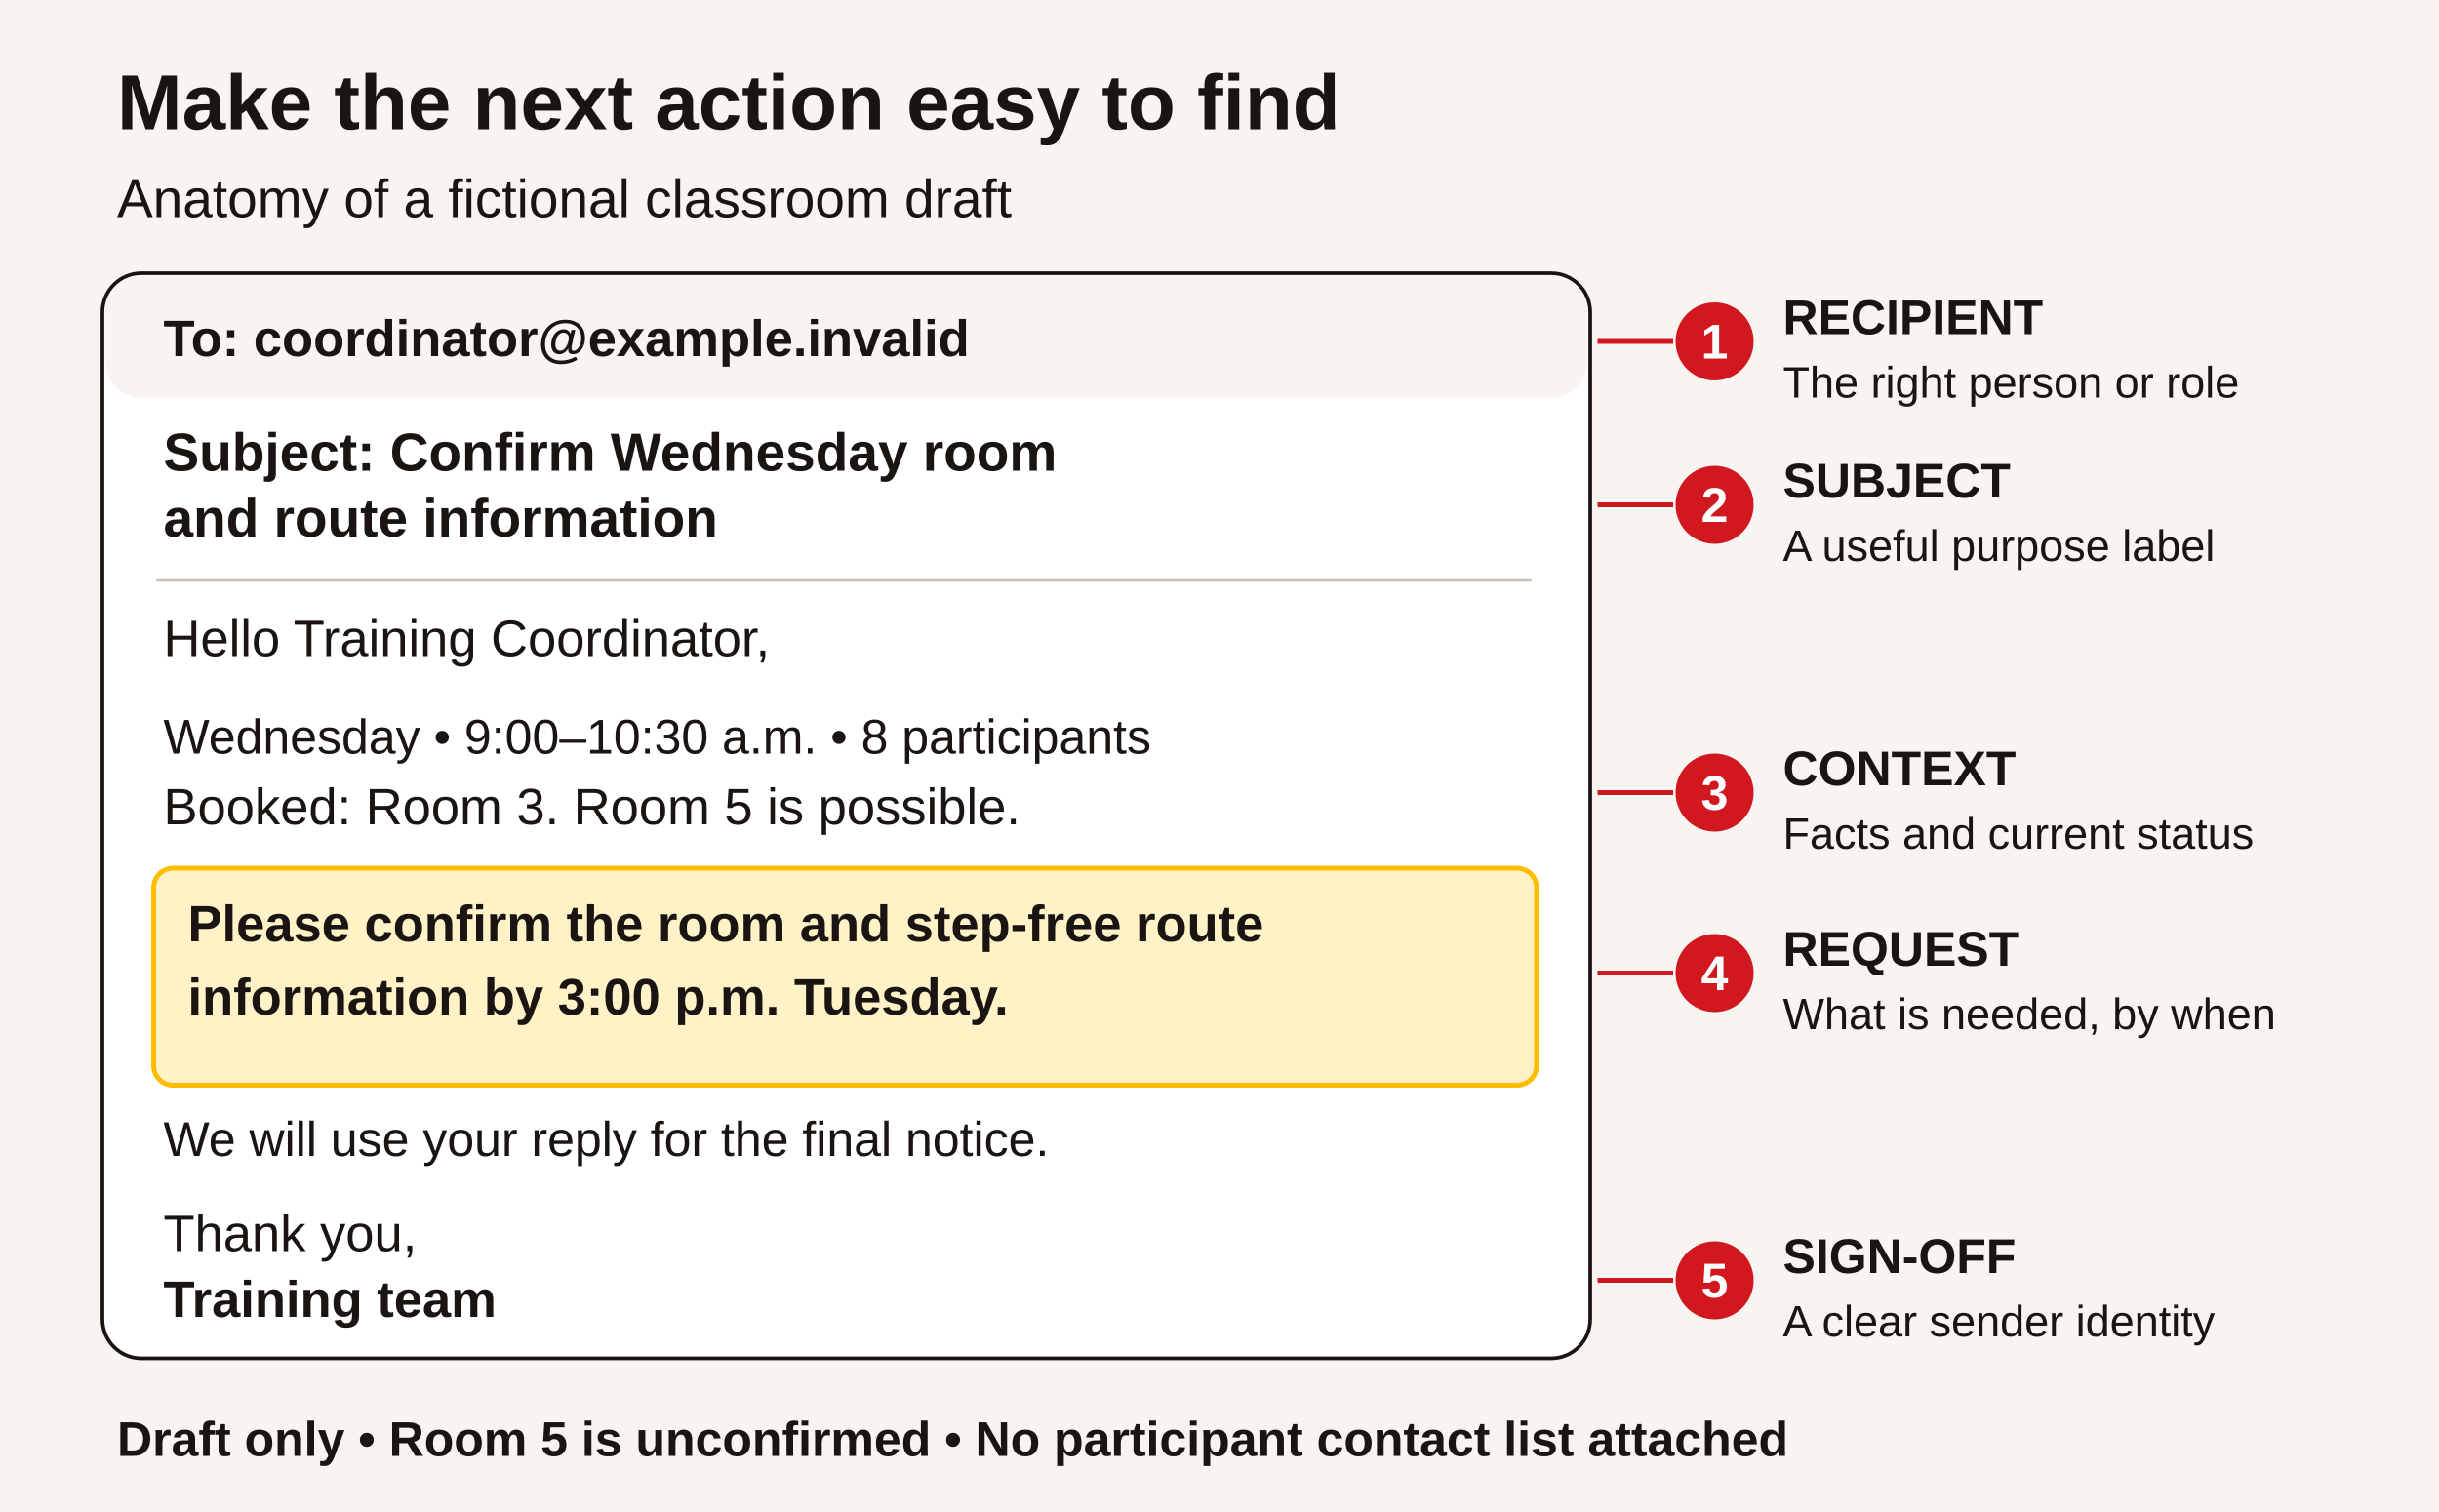
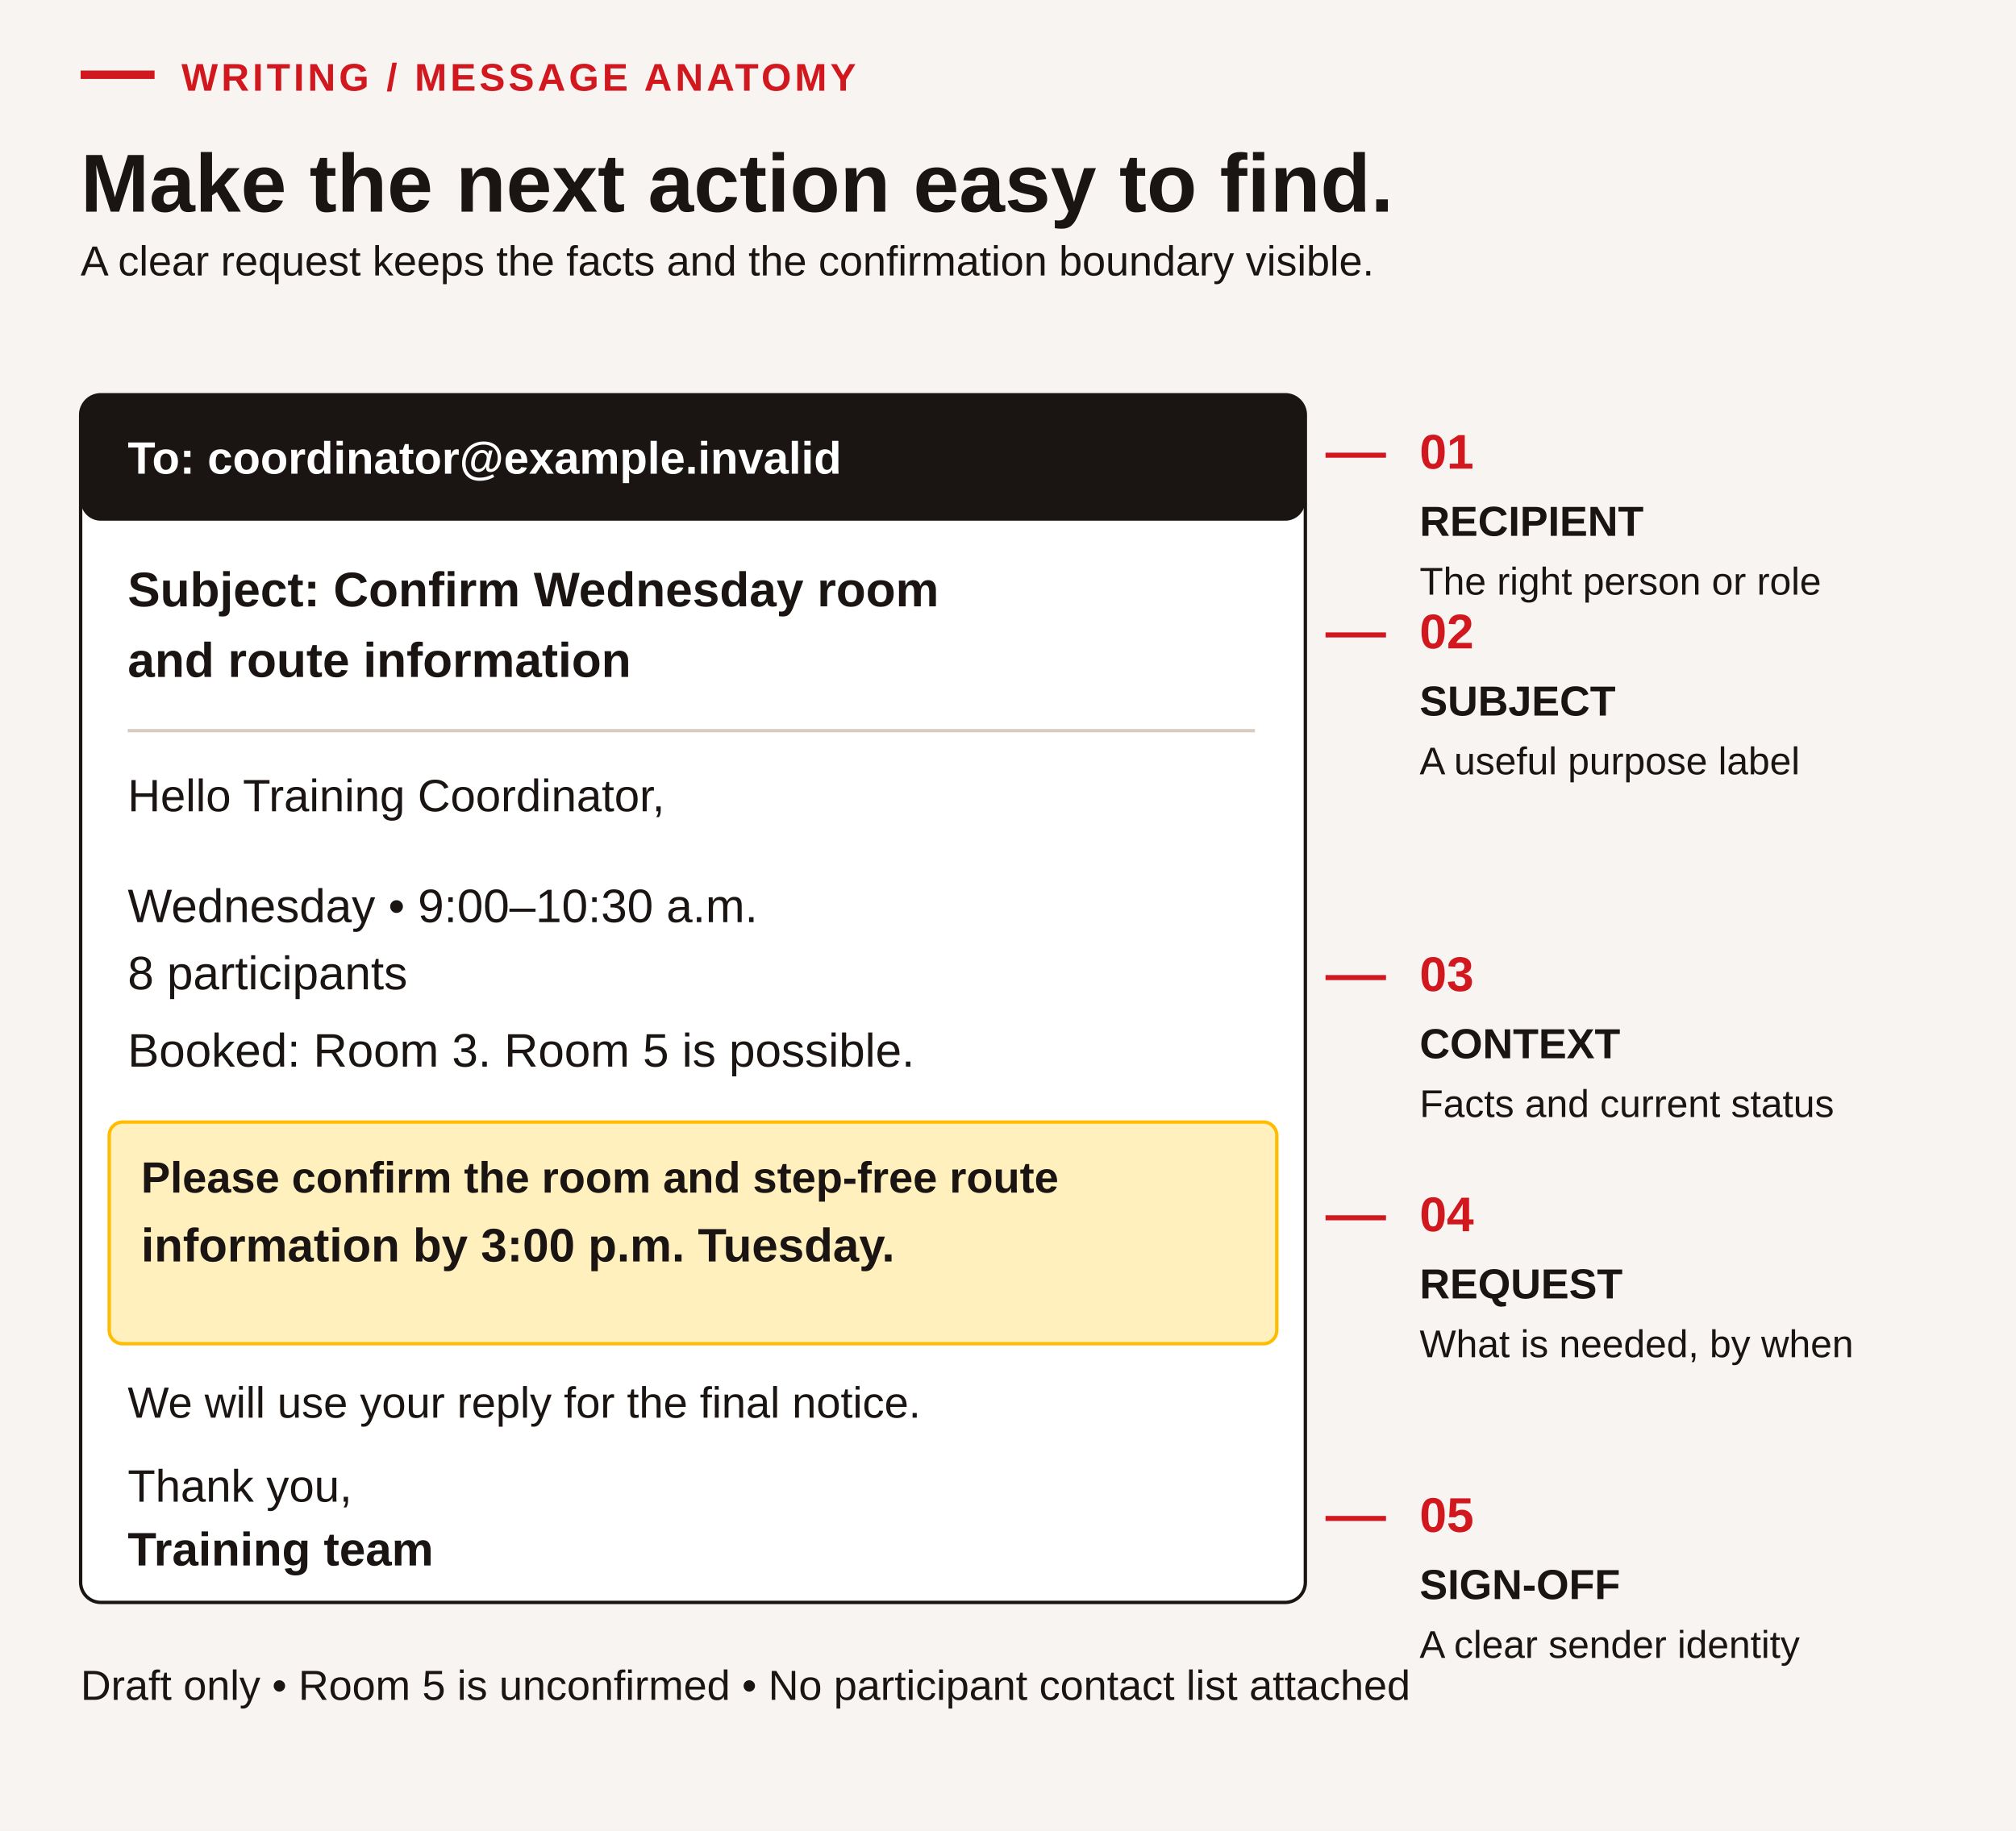
- <svg xmlns="http://www.w3.org/2000/svg" width="1000" height="620" viewBox="0 0 1000 620" role="img" aria-labelledby="title desc">
+ <svg xmlns="http://www.w3.org/2000/svg" width="1200" height="1090" viewBox="0 0 1200 1090" role="img" aria-labelledby="title desc">
  <defs>
-     <marker id="arrow" markerWidth="10" markerHeight="10" refX="8" refY="5" orient="auto">
-       <path d="M0 0 L10 5 L0 10Z" fill="#1A1512" />
+     <marker id="arrow" markerWidth="8" markerHeight="8" refX="7" refY="4" orient="auto">
+       <path d="M0 0 L8 4 L0 8Z" fill="#1A1512" />
    </marker>
+     <pattern id="hatch" width="14" height="14" patternUnits="userSpaceOnUse">
+       <path d="M-2 12 L12 -2 M2 16 L16 2" stroke="#7A6B61" stroke-width="1.5" />
+     </pattern>
  </defs>
-   <rect width="1000" height="620" fill="#F7F4F1" />
-   <g font-family="Arial, Helvetica, sans-serif" fill="#1A1512">
-     <text x="48" y="53" font-size="32" font-weight="700" fill="#1A1512" text-anchor="start">Make the next action easy to find</text>
-     <text x="48" y="89" font-size="22" font-weight="400" fill="#1A1512" text-anchor="start">Anatomy of a fictional classroom draft</text>
-     <rect x="42" y="112" width="610" height="445" rx="16" fill="white" stroke="#1A1512" stroke-width="1.5" />
-     <rect x="43" y="113" width="608" height="50" rx="15" fill="#F7F4F1" stroke="none" stroke-width="1" />
-     <text x="67" y="146" font-size="21" font-weight="600" fill="#1A1512" text-anchor="start">To: coordinator@example.invalid</text>
-     <text x="67" y="193" font-size="22" font-weight="700" fill="#1A1512" text-anchor="start">Subject: Confirm Wednesday room</text>
-     <text x="67" y="220" font-size="22" font-weight="700" fill="#1A1512" text-anchor="start">and route information</text>
-     <line x1="64" y1="238" x2="628" y2="238" stroke="#c9bfb7" stroke-width="1" />
-     <text x="67" y="269" font-size="21" font-weight="400" fill="#1A1512" text-anchor="start">Hello Training Coordinator,</text>
-     <text x="67" y="309" font-size="20" font-weight="400" fill="#1A1512" text-anchor="start">Wednesday • 9:00–10:30 a.m. • 8 participants</text>
-     <text x="67" y="338" font-size="21" font-weight="400" fill="#1A1512" text-anchor="start">Booked: Room 3. Room 5 is possible.</text>
-     <rect x="63" y="356" width="567" height="89" rx="8" fill="#FFF2C7" stroke="#FFBC00" stroke-width="2" />
-     <text x="77" y="386" font-size="21" font-weight="600" fill="#1A1512" text-anchor="start">Please confirm the room and step-free route</text>
-     <text x="77" y="416" font-size="21" font-weight="600" fill="#1A1512" text-anchor="start">information by 3:00 p.m. Tuesday.</text>
-     <text x="67" y="474" font-size="20" font-weight="400" fill="#1A1512" text-anchor="start">We will use your reply for the final notice.</text>
-     <text x="67" y="513" font-size="21" font-weight="400" fill="#1A1512" text-anchor="start">Thank you,</text>
-     <text x="67" y="540" font-size="21" font-weight="600" fill="#1A1512" text-anchor="start">Training team</text>
-     <line x1="655" y1="140" x2="686" y2="140" stroke="#D2181F" stroke-width="2" />
-     <circle cx="703" cy="140" r="16" fill="#D2181F" />
-     <text x="703" y="147" font-size="20" font-weight="700" fill="white" text-anchor="middle">1</text>
-     <text x="731" y="137" font-size="20" font-weight="700" fill="#1A1512" text-anchor="start">RECIPIENT</text>
-     <text x="731" y="163" font-size="18" font-weight="400" fill="#1A1512" text-anchor="start">The right person or role</text>
-     <line x1="655" y1="207" x2="686" y2="207" stroke="#D2181F" stroke-width="2" />
-     <circle cx="703" cy="207" r="16" fill="#D2181F" />
-     <text x="703" y="214" font-size="20" font-weight="700" fill="white" text-anchor="middle">2</text>
-     <text x="731" y="204" font-size="20" font-weight="700" fill="#1A1512" text-anchor="start">SUBJECT</text>
-     <text x="731" y="230" font-size="18" font-weight="400" fill="#1A1512" text-anchor="start">A useful purpose label</text>
-     <line x1="655" y1="325" x2="686" y2="325" stroke="#D2181F" stroke-width="2" />
-     <circle cx="703" cy="325" r="16" fill="#D2181F" />
-     <text x="703" y="332" font-size="20" font-weight="700" fill="white" text-anchor="middle">3</text>
-     <text x="731" y="322" font-size="20" font-weight="700" fill="#1A1512" text-anchor="start">CONTEXT</text>
-     <text x="731" y="348" font-size="18" font-weight="400" fill="#1A1512" text-anchor="start">Facts and current status</text>
-     <line x1="655" y1="399" x2="686" y2="399" stroke="#D2181F" stroke-width="2" />
-     <circle cx="703" cy="399" r="16" fill="#D2181F" />
-     <text x="703" y="406" font-size="20" font-weight="700" fill="white" text-anchor="middle">4</text>
-     <text x="731" y="396" font-size="20" font-weight="700" fill="#1A1512" text-anchor="start">REQUEST</text>
-     <text x="731" y="422" font-size="18" font-weight="400" fill="#1A1512" text-anchor="start">What is needed, by when</text>
-     <line x1="655" y1="525" x2="686" y2="525" stroke="#D2181F" stroke-width="2" />
-     <circle cx="703" cy="525" r="16" fill="#D2181F" />
-     <text x="703" y="532" font-size="20" font-weight="700" fill="white" text-anchor="middle">5</text>
-     <text x="731" y="522" font-size="20" font-weight="700" fill="#1A1512" text-anchor="start">SIGN-OFF</text>
-     <text x="731" y="548" font-size="18" font-weight="400" fill="#1A1512" text-anchor="start">A clear sender identity</text>
-     <text x="48" y="597" font-size="20" font-weight="600" fill="#1A1512" text-anchor="start">Draft only • Room 5 is unconfirmed • No participant contact list attached</text>
+   <rect width="1200" height="1090" fill="#F7F4F1" />
+   <g font-family="Arial,Helvetica,sans-serif">
+     <rect x="48" y="42" width="44" height="5" rx="0" fill="#D2181F" stroke="none" stroke-width="1" />
+     <text x="108" y="54" font-size="23" font-weight="700" fill="#D2181F" text-anchor="start" letter-spacing="2">WRITING / MESSAGE ANATOMY</text>
+     <text x="48" y="126" font-size="49" font-weight="700" fill="#1A1512" text-anchor="start" letter-spacing="0">Make the next action easy to find.</text>
+     <text x="48" y="164" font-size="25" font-weight="400" fill="#1A1512" text-anchor="start" letter-spacing="0">A clear request keeps the facts and the confirmation boundary visible.</text>
+     <rect x="48" y="235" width="729" height="719" rx="12" fill="#FFFFFF" stroke="#1A1512" stroke-width="2" />
+     <rect x="48" y="235" width="729" height="75" rx="12" fill="#1A1512" stroke="none" stroke-width="1" />
+     <text x="76" y="282" font-size="27" font-weight="700" fill="#FFFFFF" text-anchor="start" letter-spacing="0">To: coordinator@example.invalid</text>
+     <text x="76" y="361" font-size="29" font-weight="700" fill="#1A1512" text-anchor="start" letter-spacing="0">Subject: Confirm Wednesday room</text>
+     <text x="76" y="403" font-size="29" font-weight="700" fill="#1A1512" text-anchor="start" letter-spacing="0">and route information</text>
+     <line x1="76" y1="435" x2="747" y2="435" stroke="#D8CBC1" stroke-width="2" />
+     <text x="76" y="483" font-size="27" font-weight="400" fill="#1A1512" text-anchor="start" letter-spacing="0">Hello Training Coordinator,</text>
+     <text x="76" y="549" font-size="28" font-weight="400" fill="#1A1512" text-anchor="start" letter-spacing="0">Wednesday • 9:00–10:30 a.m.</text>
+     <text x="76" y="589" font-size="28" font-weight="400" fill="#1A1512" text-anchor="start" letter-spacing="0">8 participants</text>
+     <text x="76" y="635" font-size="28" font-weight="400" fill="#1A1512" text-anchor="start" letter-spacing="0">Booked: Room 3. Room 5 is possible.</text>
+     <rect x="65" y="668" width="695" height="132" rx="8" fill="#FFF0BE" stroke="#FFBC00" stroke-width="2" />
+     <text x="84" y="710" font-size="26" font-weight="700" fill="#1A1512" text-anchor="start" letter-spacing="0">Please confirm the room and step-free route</text>
+     <text x="84" y="751" font-size="28" font-weight="700" fill="#1A1512" text-anchor="start" letter-spacing="0">information by 3:00 p.m. Tuesday.</text>
+     <text x="76" y="844" font-size="26" font-weight="400" fill="#1A1512" text-anchor="start" letter-spacing="0">We will use your reply for the final notice.</text>
+     <text x="76" y="894" font-size="27" font-weight="400" fill="#1A1512" text-anchor="start" letter-spacing="0">Thank you,</text>
+     <text x="76" y="932" font-size="28" font-weight="700" fill="#1A1512" text-anchor="start" letter-spacing="0">Training team</text>
+     <line x1="789" y1="271" x2="825" y2="271" stroke="#D2181F" stroke-width="3" />
+     <text x="845" y="279" font-size="29" font-weight="700" fill="#D2181F" text-anchor="start" letter-spacing="0">01</text>
+     <text x="845" y="319" font-size="25" font-weight="700" fill="#1A1512" text-anchor="start" letter-spacing="0">RECIPIENT</text>
+     <text x="845" y="354" font-size="23" font-weight="400" fill="#1A1512" text-anchor="start" letter-spacing="0">The right person or role</text>
+     <line x1="789" y1="378" x2="825" y2="378" stroke="#D2181F" stroke-width="3" />
+     <text x="845" y="386" font-size="29" font-weight="700" fill="#D2181F" text-anchor="start" letter-spacing="0">02</text>
+     <text x="845" y="426" font-size="25" font-weight="700" fill="#1A1512" text-anchor="start" letter-spacing="0">SUBJECT</text>
+     <text x="845" y="461" font-size="23" font-weight="400" fill="#1A1512" text-anchor="start" letter-spacing="0">A useful purpose label</text>
+     <line x1="789" y1="582" x2="825" y2="582" stroke="#D2181F" stroke-width="3" />
+     <text x="845" y="590" font-size="29" font-weight="700" fill="#D2181F" text-anchor="start" letter-spacing="0">03</text>
+     <text x="845" y="630" font-size="25" font-weight="700" fill="#1A1512" text-anchor="start" letter-spacing="0">CONTEXT</text>
+     <text x="845" y="665" font-size="23" font-weight="400" fill="#1A1512" text-anchor="start" letter-spacing="0">Facts and current status</text>
+     <line x1="789" y1="725" x2="825" y2="725" stroke="#D2181F" stroke-width="3" />
+     <text x="845" y="733" font-size="29" font-weight="700" fill="#D2181F" text-anchor="start" letter-spacing="0">04</text>
+     <text x="845" y="773" font-size="25" font-weight="700" fill="#1A1512" text-anchor="start" letter-spacing="0">REQUEST</text>
+     <text x="845" y="808" font-size="23" font-weight="400" fill="#1A1512" text-anchor="start" letter-spacing="0">What is needed, by when</text>
+     <line x1="789" y1="904" x2="825" y2="904" stroke="#D2181F" stroke-width="3" />
+     <text x="845" y="912" font-size="29" font-weight="700" fill="#D2181F" text-anchor="start" letter-spacing="0">05</text>
+     <text x="845" y="952" font-size="25" font-weight="700" fill="#1A1512" text-anchor="start" letter-spacing="0">SIGN-OFF</text>
+     <text x="845" y="987" font-size="23" font-weight="400" fill="#1A1512" text-anchor="start" letter-spacing="0">A clear sender identity</text>
+     <text x="48" y="1012" font-size="25" font-weight="400" fill="#1A1512" text-anchor="start" letter-spacing="0">Draft only • Room 5 is unconfirmed • No participant contact list attached</text>
  </g>
</svg>
